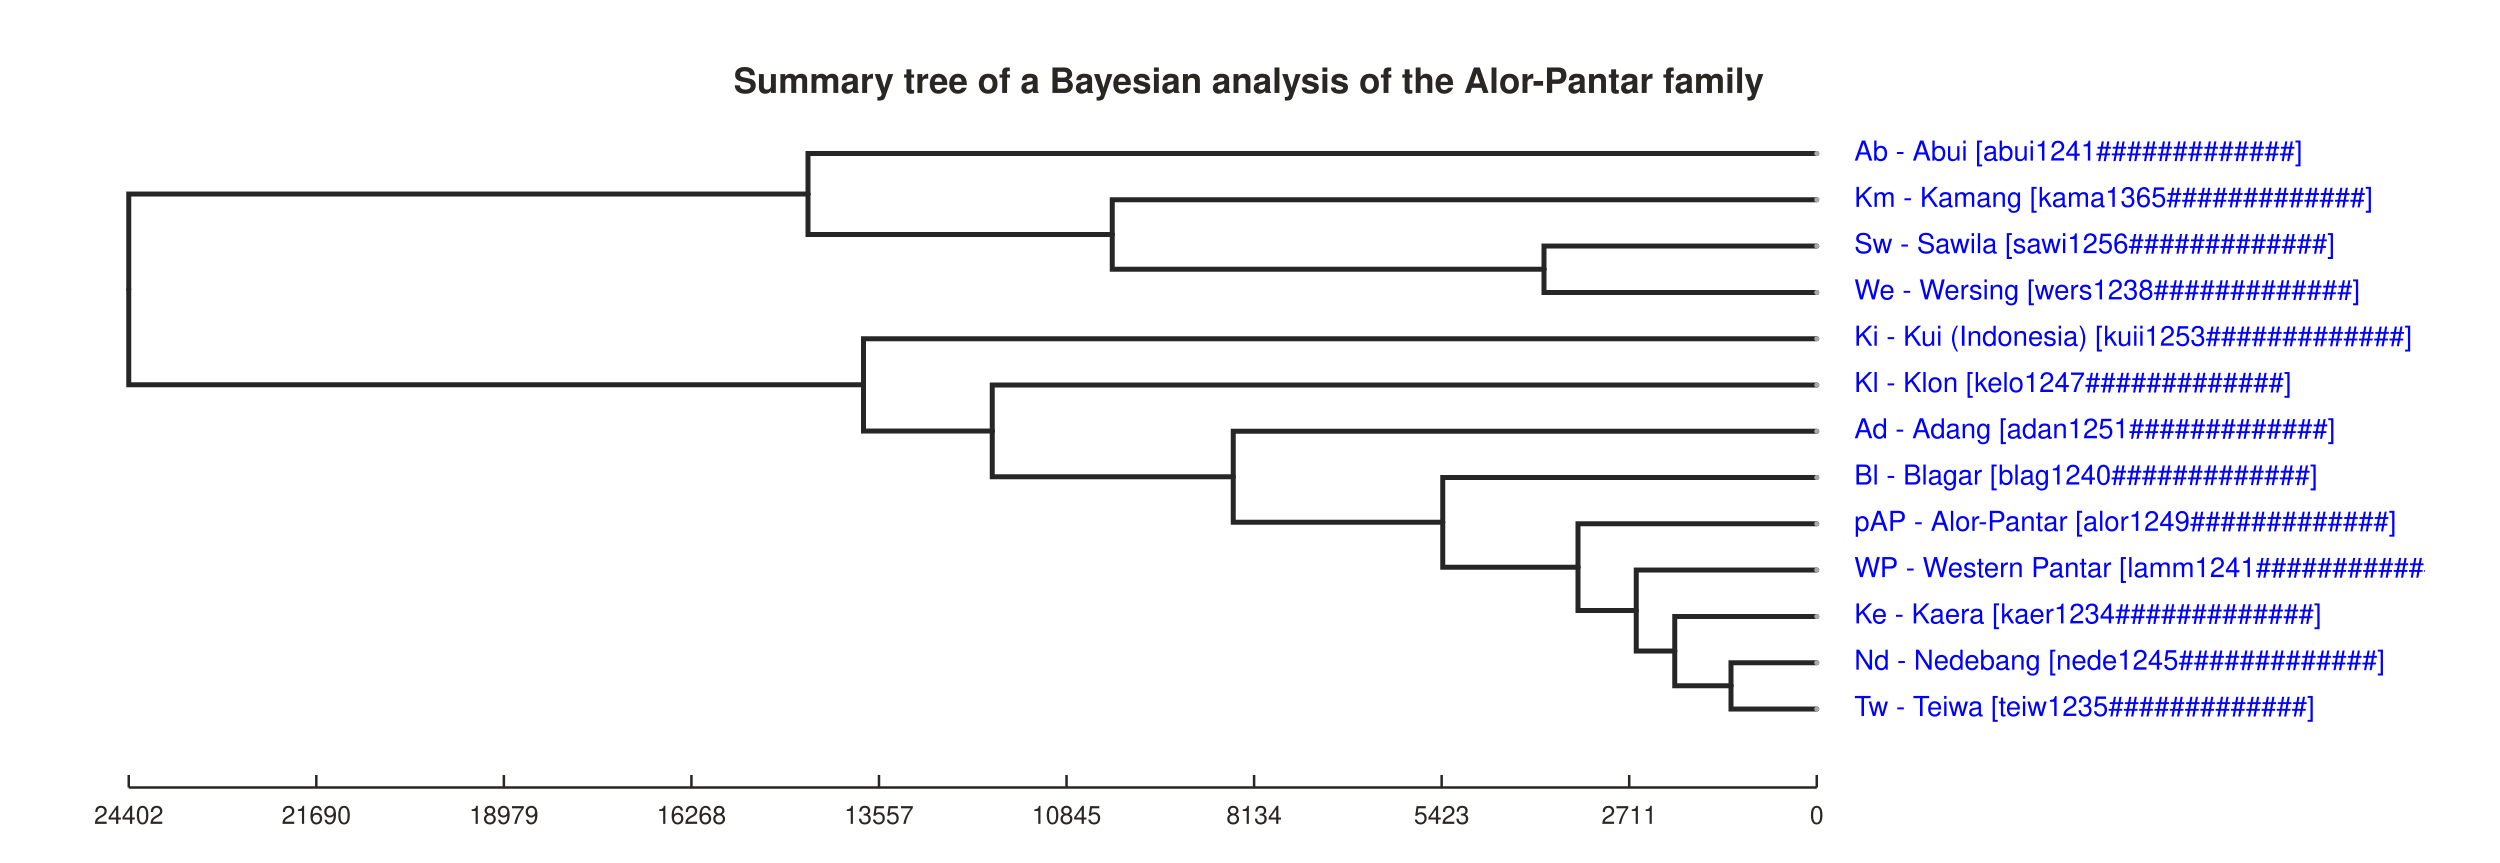
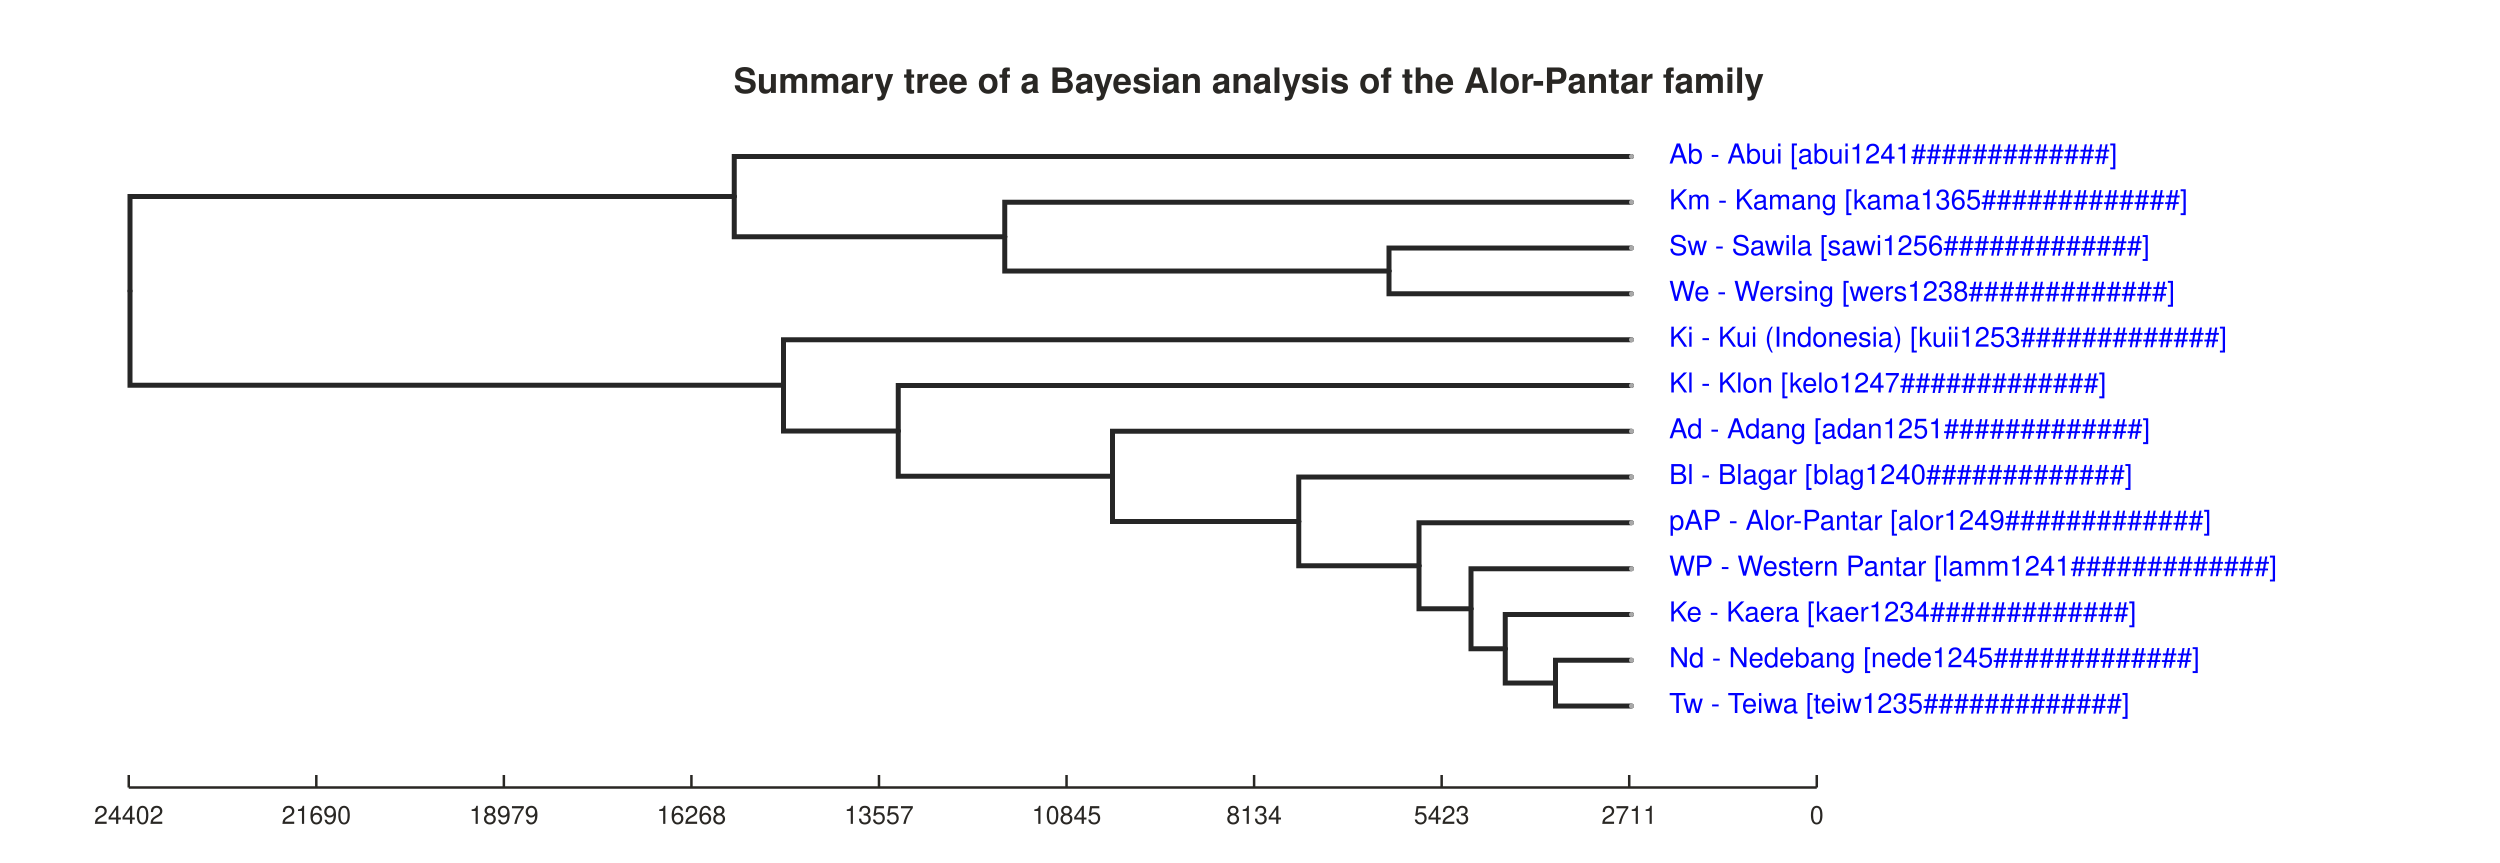
- <svg xmlns="http://www.w3.org/2000/svg" class="toyplot-canvas-Canvas" width="1000.0px" height="345.0px" viewBox="0 0 1000.0 345.0" preserveAspectRatio="xMidYMid meet" style="background-color:transparent;border-color:#292724;border-style:none;border-width:1.0;fill:rgb(16.1%,15.3%,14.1%);fill-opacity:1.0;font-family:Helvetica;font-size:12px;opacity:1.0;stroke:rgb(16.1%,15.3%,14.1%);stroke-opacity:1.0;stroke-width:1.0" id="t34a3bcd747fb4bbd84b613c93fe3d346">
-   <g class="toyplot-coordinates-Cartesian" id="tda6a7e89d2fa4013a2434f44b1d62f9d">
-     <clipPath id="tc9df2f9331874aebb8bbc743d640eb70">
+ <svg xmlns="http://www.w3.org/2000/svg" class="toyplot-canvas-Canvas" width="1000.0px" height="345.0px" viewBox="0 0 1000.0 345.0" preserveAspectRatio="xMidYMid meet" style="background-color:transparent;border-color:#292724;border-style:none;border-width:1.0;fill:rgb(16.1%,15.3%,14.1%);fill-opacity:1.0;font-family:Helvetica;font-size:12px;opacity:1.0;stroke:rgb(16.1%,15.3%,14.1%);stroke-opacity:1.0;stroke-width:1.0" id="t264d7060ddae466bb8c7b9ee2f720674">
+   <g class="toyplot-coordinates-Cartesian" id="t8c641efac71a481b9f5cb6cf0b8b8b67">
+     <clipPath id="t208588919e904e6ea250e4760d206aab">
      <rect x="30.0" y="30.0" width="940.0" height="285.0" />
    </clipPath>
-     <g clip-path="url(#tc9df2f9331874aebb8bbc743d640eb70)">
-       <g class="toytree-mark-Toytree" id="t6a6b8e92c19a4fa6aab9c5d5664af40c">
+     <g clip-path="url(#t208588919e904e6ea250e4760d206aab)">
+       <g class="toytree-mark-Toytree" id="t8f188f6ed89a41c0ac0e2f747487155c">
        <g class="toytree-Edges" style="fill:none;stroke:rgb(14.9%,14.9%,14.9%);stroke-linecap:round;stroke-opacity:1;stroke-width:2">
-           <path d="M 51.5 115.8 L 51.5 77.6 L 323.2 77.6" id="24,23" />
-           <path d="M 51.5 115.8 L 51.5 153.9 L 345.4 153.9" id="24,22" />
-           <path d="M 323.2 77.6 L 323.2 93.8 L 444.9 93.8" id="23,21" />
-           <path d="M 345.4 153.9 L 345.4 172.4 L 396.9 172.4" id="22,20" />
-           <path d="M 444.9 93.8 L 444.9 107.7 L 617.6 107.7" id="21,19" />
-           <path d="M 396.9 172.4 L 396.9 190.7 L 493.3 190.7" id="20,18" />
-           <path d="M 493.3 190.7 L 493.3 208.9 L 577.1 208.9" id="18,17" />
-           <path d="M 577.1 208.9 L 577.1 226.9 L 631.2 226.9" id="17,16" />
-           <path d="M 631.2 226.9 L 631.2 244.2 L 654.5 244.2" id="16,15" />
-           <path d="M 654.5 244.2 L 654.5 260.4 L 669.9 260.4" id="15,14" />
-           <path d="M 669.9 260.4 L 669.9 274.3 L 692.4 274.3" id="14,13" />
-           <path d="M 323.2 77.6 L 323.2 61.4 L 726.7 61.4" id="23,12" />
-           <path d="M 444.9 93.8 L 444.9 79.9 L 726.7 79.9" id="21,11" />
-           <path d="M 617.6 107.7 L 617.6 98.4 L 726.7 98.4" id="19,10" />
-           <path d="M 617.6 107.7 L 617.6 117.0 L 726.7 117.0" id="19,9" />
-           <path d="M 345.4 153.9 L 345.4 135.5 L 726.7 135.5" id="22,8" />
-           <path d="M 396.9 172.4 L 396.9 154.0 L 726.7 154.0" id="20,7" />
-           <path d="M 493.3 190.7 L 493.3 172.5 L 726.7 172.5" id="18,6" />
-           <path d="M 577.1 208.9 L 577.1 191.0 L 726.7 191.0" id="17,5" />
-           <path d="M 631.2 226.9 L 631.2 209.5 L 726.7 209.5" id="16,4" />
-           <path d="M 654.5 244.2 L 654.5 228.0 L 726.7 228.0" id="15,3" />
-           <path d="M 669.9 260.4 L 669.9 246.6 L 726.7 246.6" id="14,2" />
-           <path d="M 692.4 274.3 L 692.4 265.1 L 726.7 265.1" id="13,1" />
-           <path d="M 692.4 274.3 L 692.4 283.6 L 726.7 283.6" id="13,0" />
+           <path d="M 52.0 116.4 L 52.0 78.6 L 293.7 78.6" id="24,23" />
+           <path d="M 52.0 116.4 L 52.0 154.1 L 313.4 154.1" id="24,22" />
+           <path d="M 293.7 78.6 L 293.7 94.7 L 401.9 94.7" id="23,21" />
+           <path d="M 313.4 154.1 L 313.4 172.4 L 359.3 172.4" id="22,20" />
+           <path d="M 401.9 94.7 L 401.9 108.4 L 555.6 108.4" id="21,19" />
+           <path d="M 359.3 172.4 L 359.3 190.5 L 445.0 190.5" id="20,18" />
+           <path d="M 445.0 190.5 L 445.0 208.6 L 519.5 208.6" id="18,17" />
+           <path d="M 519.5 208.6 L 519.5 226.3 L 567.6 226.3" id="17,16" />
+           <path d="M 567.6 226.3 L 567.6 243.5 L 588.4 243.5" id="16,15" />
+           <path d="M 588.4 243.5 L 588.4 259.5 L 602.1 259.5" id="15,14" />
+           <path d="M 602.1 259.5 L 602.1 273.2 L 622.2 273.2" id="14,13" />
+           <path d="M 293.7 78.6 L 293.7 62.6 L 652.6 62.6" id="23,12" />
+           <path d="M 401.9 94.7 L 401.9 80.9 L 652.6 80.9" id="21,11" />
+           <path d="M 555.6 108.4 L 555.6 99.2 L 652.6 99.2" id="19,10" />
+           <path d="M 555.6 108.4 L 555.6 117.5 L 652.6 117.5" id="19,9" />
+           <path d="M 313.4 154.1 L 313.4 135.9 L 652.6 135.9" id="22,8" />
+           <path d="M 359.3 172.4 L 359.3 154.2 L 652.6 154.2" id="20,7" />
+           <path d="M 445.0 190.5 L 445.0 172.5 L 652.6 172.5" id="18,6" />
+           <path d="M 519.5 208.6 L 519.5 190.8 L 652.6 190.8" id="17,5" />
+           <path d="M 567.6 226.3 L 567.6 209.1 L 652.6 209.1" id="16,4" />
+           <path d="M 588.4 243.5 L 588.4 227.5 L 652.6 227.5" id="15,3" />
+           <path d="M 602.1 259.5 L 602.1 245.8 L 652.6 245.8" id="14,2" />
+           <path d="M 622.2 273.2 L 622.2 264.1 L 652.6 264.1" id="13,1" />
+           <path d="M 622.2 273.2 L 622.2 282.4 L 652.6 282.4" id="13,0" />
        </g>
        <g class="toytree-AlignEdges" style="stroke:rgb(66.3%,66.3%,66.3%);stroke-dasharray:2, 4;stroke-linecap:round;stroke-opacity:1.0;stroke-width:2">
-           <path d="M 726.7 283.6 L 726.7 283.6" />
-           <path d="M 726.7 265.1 L 726.7 265.1" />
-           <path d="M 726.7 246.6 L 726.7 246.6" />
-           <path d="M 726.7 228.0 L 726.7 228.0" />
-           <path d="M 726.7 209.5 L 726.7 209.5" />
-           <path d="M 726.7 191.0 L 726.7 191.0" />
-           <path d="M 726.7 172.5 L 726.7 172.5" />
-           <path d="M 726.7 154.0 L 726.7 154.0" />
-           <path d="M 726.7 135.5 L 726.7 135.5" />
-           <path d="M 726.7 117.0 L 726.7 117.0" />
-           <path d="M 726.7 98.4 L 726.7 98.4" />
-           <path d="M 726.7 79.9 L 726.7 79.9" />
-           <path d="M 726.7 61.4 L 726.7 61.4" />
+           <path d="M 652.6 282.4 L 652.6 282.4" />
+           <path d="M 652.6 264.1 L 652.6 264.1" />
+           <path d="M 652.6 245.8 L 652.6 245.8" />
+           <path d="M 652.6 227.5 L 652.6 227.5" />
+           <path d="M 652.6 209.1 L 652.6 209.1" />
+           <path d="M 652.6 190.8 L 652.6 190.8" />
+           <path d="M 652.6 172.5 L 652.6 172.5" />
+           <path d="M 652.6 154.2 L 652.6 154.2" />
+           <path d="M 652.6 135.9 L 652.6 135.9" />
+           <path d="M 652.6 117.5 L 652.6 117.5" />
+           <path d="M 652.6 99.2 L 652.6 99.2" />
+           <path d="M 652.6 80.9 L 652.6 80.9" />
+           <path d="M 652.6 62.6 L 652.6 62.6" />
        </g>
        <g class="toytree-TipLabels" style="fill:rgb(14.9%,14.9%,14.9%);fill-opacity:1.0;font-family:helvetica;font-size:11px;font-weight:normal;stroke:none;white-space:pre">
-           <g transform="translate(726.71,283.58)rotate(0)">
+           <g transform="translate(652.64,282.40)rotate(0)">
            <a href="https://glottolog.org/resource/languoid/id/teiw1235#############">
              <text x="15.00" y="2.81" style="" fill="#0000ff">Tw - Teiwa [teiw1235#############]</text>
            </a>
          </g>
-           <g transform="translate(726.71,265.06)rotate(0)">
+           <g transform="translate(652.64,264.08)rotate(0)">
            <a href="https://glottolog.org/resource/languoid/id/nede1245#############">
              <text x="15.00" y="2.81" style="" fill="#0000ff">Nd - Nedebang [nede1245#############]</text>
            </a>
          </g>
-           <g transform="translate(726.71,246.55)rotate(0)">
+           <g transform="translate(652.64,245.77)rotate(0)">
            <a href="https://glottolog.org/resource/languoid/id/kaer1234#############">
              <text x="15.00" y="2.81" style="" fill="#0000ff">Ke - Kaera [kaer1234#############]</text>
            </a>
          </g>
-           <g transform="translate(726.71,228.04)rotate(0)">
+           <g transform="translate(652.64,227.45)rotate(0)">
            <a href="https://glottolog.org/resource/languoid/id/lamm1241#############">
              <text x="15.00" y="2.81" style="" fill="#0000ff">WP - Western Pantar [lamm1241#############]</text>
            </a>
          </g>
-           <g transform="translate(726.71,209.53)rotate(0)">
+           <g transform="translate(652.64,209.13)rotate(0)">
            <a href="https://glottolog.org/resource/languoid/id/alor1249#############">
              <text x="15.00" y="2.81" style="" fill="#0000ff">pAP - Alor-Pantar [alor1249#############]</text>
            </a>
          </g>
-           <g transform="translate(726.71,191.01)rotate(0)">
+           <g transform="translate(652.64,190.82)rotate(0)">
            <a href="https://glottolog.org/resource/languoid/id/blag1240#############">
              <text x="15.00" y="2.81" style="" fill="#0000ff">Bl - Blagar [blag1240#############]</text>
            </a>
          </g>
-           <g transform="translate(726.71,172.50)rotate(0)">
+           <g transform="translate(652.64,172.50)rotate(0)">
            <a href="https://glottolog.org/resource/languoid/id/adan1251#############">
              <text x="15.00" y="2.81" style="" fill="#0000ff">Ad - Adang [adan1251#############]</text>
            </a>
          </g>
-           <g transform="translate(726.71,153.99)rotate(0)">
+           <g transform="translate(652.64,154.18)rotate(0)">
            <a href="https://glottolog.org/resource/languoid/id/kelo1247#############">
              <text x="15.00" y="2.81" style="" fill="#0000ff">Kl - Klon [kelo1247#############]</text>
            </a>
          </g>
-           <g transform="translate(726.71,135.47)rotate(0)">
+           <g transform="translate(652.64,135.87)rotate(0)">
            <a href="https://glottolog.org/resource/languoid/id/kuii1253#############">
              <text x="15.00" y="2.81" style="" fill="#0000ff">Ki - Kui (Indonesia) [kuii1253#############]</text>
            </a>
          </g>
-           <g transform="translate(726.71,116.96)rotate(0)">
+           <g transform="translate(652.64,117.55)rotate(0)">
            <a href="https://glottolog.org/resource/languoid/id/wers1238#############">
              <text x="15.00" y="2.81" style="" fill="#0000ff">We - Wersing [wers1238#############]</text>
            </a>
          </g>
-           <g transform="translate(726.71,98.45)rotate(0)">
+           <g transform="translate(652.64,99.23)rotate(0)">
            <a href="https://glottolog.org/resource/languoid/id/sawi1256#############">
              <text x="15.00" y="2.81" style="" fill="#0000ff">Sw - Sawila [sawi1256#############]</text>
            </a>
          </g>
-           <g transform="translate(726.71,79.94)rotate(0)">
+           <g transform="translate(652.64,80.92)rotate(0)">
            <a href="https://glottolog.org/resource/languoid/id/kama1365#############">
              <text x="15.00" y="2.81" style="" fill="#0000ff">Km - Kamang [kama1365#############]</text>
            </a>
          </g>
-           <g transform="translate(726.71,61.42)rotate(0)">
+           <g transform="translate(652.64,62.60)rotate(0)">
            <a href="https://glottolog.org/resource/languoid/id/abui1241#############">
              <text x="15.00" y="2.81" style="" fill="#0000ff">Ab - Abui [abui1241#############]</text>
            </a>
          </g>
        </g>
      </g>
    </g>
-     <g class="toyplot-coordinates-Axis" id="t5882d840f5ce40eca43418de12c6c473" transform="translate(50.0,295.0)translate(0,20.0)">
+     <g class="toyplot-coordinates-Axis" id="t9c11da74c8d9400bb9232cb57b8e392b" transform="translate(50.0,295.0)translate(0,20.0)">
      <line x1="1.5" y1="0" x2="676.707" y2="0" style="" />
      <g>
        <line x1="676.707" y1="0" x2="676.707" y2="-5" style="" />
        <line x1="601.684" y1="0" x2="601.684" y2="-5" style="" />
        <line x1="526.661" y1="0" x2="526.661" y2="-5" style="" />
        <line x1="451.638" y1="0" x2="451.638" y2="-5" style="" />
        <line x1="376.615" y1="0" x2="376.615" y2="-5" style="" />
        <line x1="301.592" y1="0" x2="301.592" y2="-5" style="" />
        <line x1="226.569" y1="0" x2="226.569" y2="-5" style="" />
        <line x1="151.546" y1="0" x2="151.546" y2="-5" style="" />
        <line x1="76.523" y1="0" x2="76.523" y2="-5" style="" />
        <line x1="1.5" y1="0" x2="1.5" y2="-5" style="" />
      </g>
      <g>
        <g transform="translate(676.707,6)">
          <text x="-2.78" y="8.555" style="fill:rgb(16.1%,15.3%,14.1%);fill-opacity:1.0;font-family:helvetica;font-size:10.0px;font-weight:normal;stroke:none;vertical-align:baseline;white-space:pre">0</text>
        </g>
        <g transform="translate(601.684,6)">
          <text x="-11.12" y="8.555" style="fill:rgb(16.1%,15.3%,14.1%);fill-opacity:1.0;font-family:helvetica;font-size:10.0px;font-weight:normal;stroke:none;vertical-align:baseline;white-space:pre">2711</text>
        </g>
        <g transform="translate(526.6611,6)">
          <text x="-11.12" y="8.555" style="fill:rgb(16.1%,15.3%,14.1%);fill-opacity:1.0;font-family:helvetica;font-size:10.0px;font-weight:normal;stroke:none;vertical-align:baseline;white-space:pre">5423</text>
        </g>
        <g transform="translate(451.6381,6)">
          <text x="-11.12" y="8.555" style="fill:rgb(16.1%,15.3%,14.1%);fill-opacity:1.0;font-family:helvetica;font-size:10.0px;font-weight:normal;stroke:none;vertical-align:baseline;white-space:pre">8134</text>
        </g>
        <g transform="translate(376.6152,6)">
          <text x="-13.9" y="8.555" style="fill:rgb(16.1%,15.3%,14.1%);fill-opacity:1.0;font-family:helvetica;font-size:10.0px;font-weight:normal;stroke:none;vertical-align:baseline;white-space:pre">10845</text>
        </g>
        <g transform="translate(301.5922,6)">
          <text x="-13.9" y="8.555" style="fill:rgb(16.1%,15.3%,14.1%);fill-opacity:1.0;font-family:helvetica;font-size:10.0px;font-weight:normal;stroke:none;vertical-align:baseline;white-space:pre">13557</text>
        </g>
        <g transform="translate(226.5693,6)">
          <text x="-13.9" y="8.555" style="fill:rgb(16.1%,15.3%,14.1%);fill-opacity:1.0;font-family:helvetica;font-size:10.0px;font-weight:normal;stroke:none;vertical-align:baseline;white-space:pre">16268</text>
        </g>
        <g transform="translate(151.5463,6)">
          <text x="-13.9" y="8.555" style="fill:rgb(16.1%,15.3%,14.1%);fill-opacity:1.0;font-family:helvetica;font-size:10.0px;font-weight:normal;stroke:none;vertical-align:baseline;white-space:pre">18979</text>
        </g>
        <g transform="translate(76.5234,6)">
          <text x="-13.9" y="8.555" style="fill:rgb(16.1%,15.3%,14.1%);fill-opacity:1.0;font-family:helvetica;font-size:10.0px;font-weight:normal;stroke:none;vertical-align:baseline;white-space:pre">21690</text>
        </g>
        <g transform="translate(1.500459,6)">
          <text x="-13.9" y="8.555" style="fill:rgb(16.1%,15.3%,14.1%);fill-opacity:1.0;font-family:helvetica;font-size:10.0px;font-weight:normal;stroke:none;vertical-align:baseline;white-space:pre">24402</text>
        </g>
      </g>
      <g class="toyplot-coordinates-Axis-coordinates" style="visibility:hidden" transform="">
        <line x1="0" x2="0" y1="-3.0" y2="4.5" style="stroke:rgb(43.9%,50.2%,56.5%);stroke-opacity:1.0;stroke-width:1.0" />
        <text x="0" y="-6" style="alignment-baseline:alphabetic;fill:rgb(43.9%,50.2%,56.5%);fill-opacity:1.0;font-size:10px;font-weight:normal;stroke:none;text-anchor:middle" />
      </g>
    </g>
    <g transform="translate(500.0,42.0)">
      <text x="-206.57" y="-4.823" style="fill:rgb(16.1%,15.3%,14.1%);fill-opacity:1.0;font-family:helvetica;font-size:14.0px;font-weight:bold;stroke:none;vertical-align:baseline;white-space:pre">Summary tree of a Bayesian analysis of the Alor-Pantar family</text>
    </g>
  </g>
</svg>
